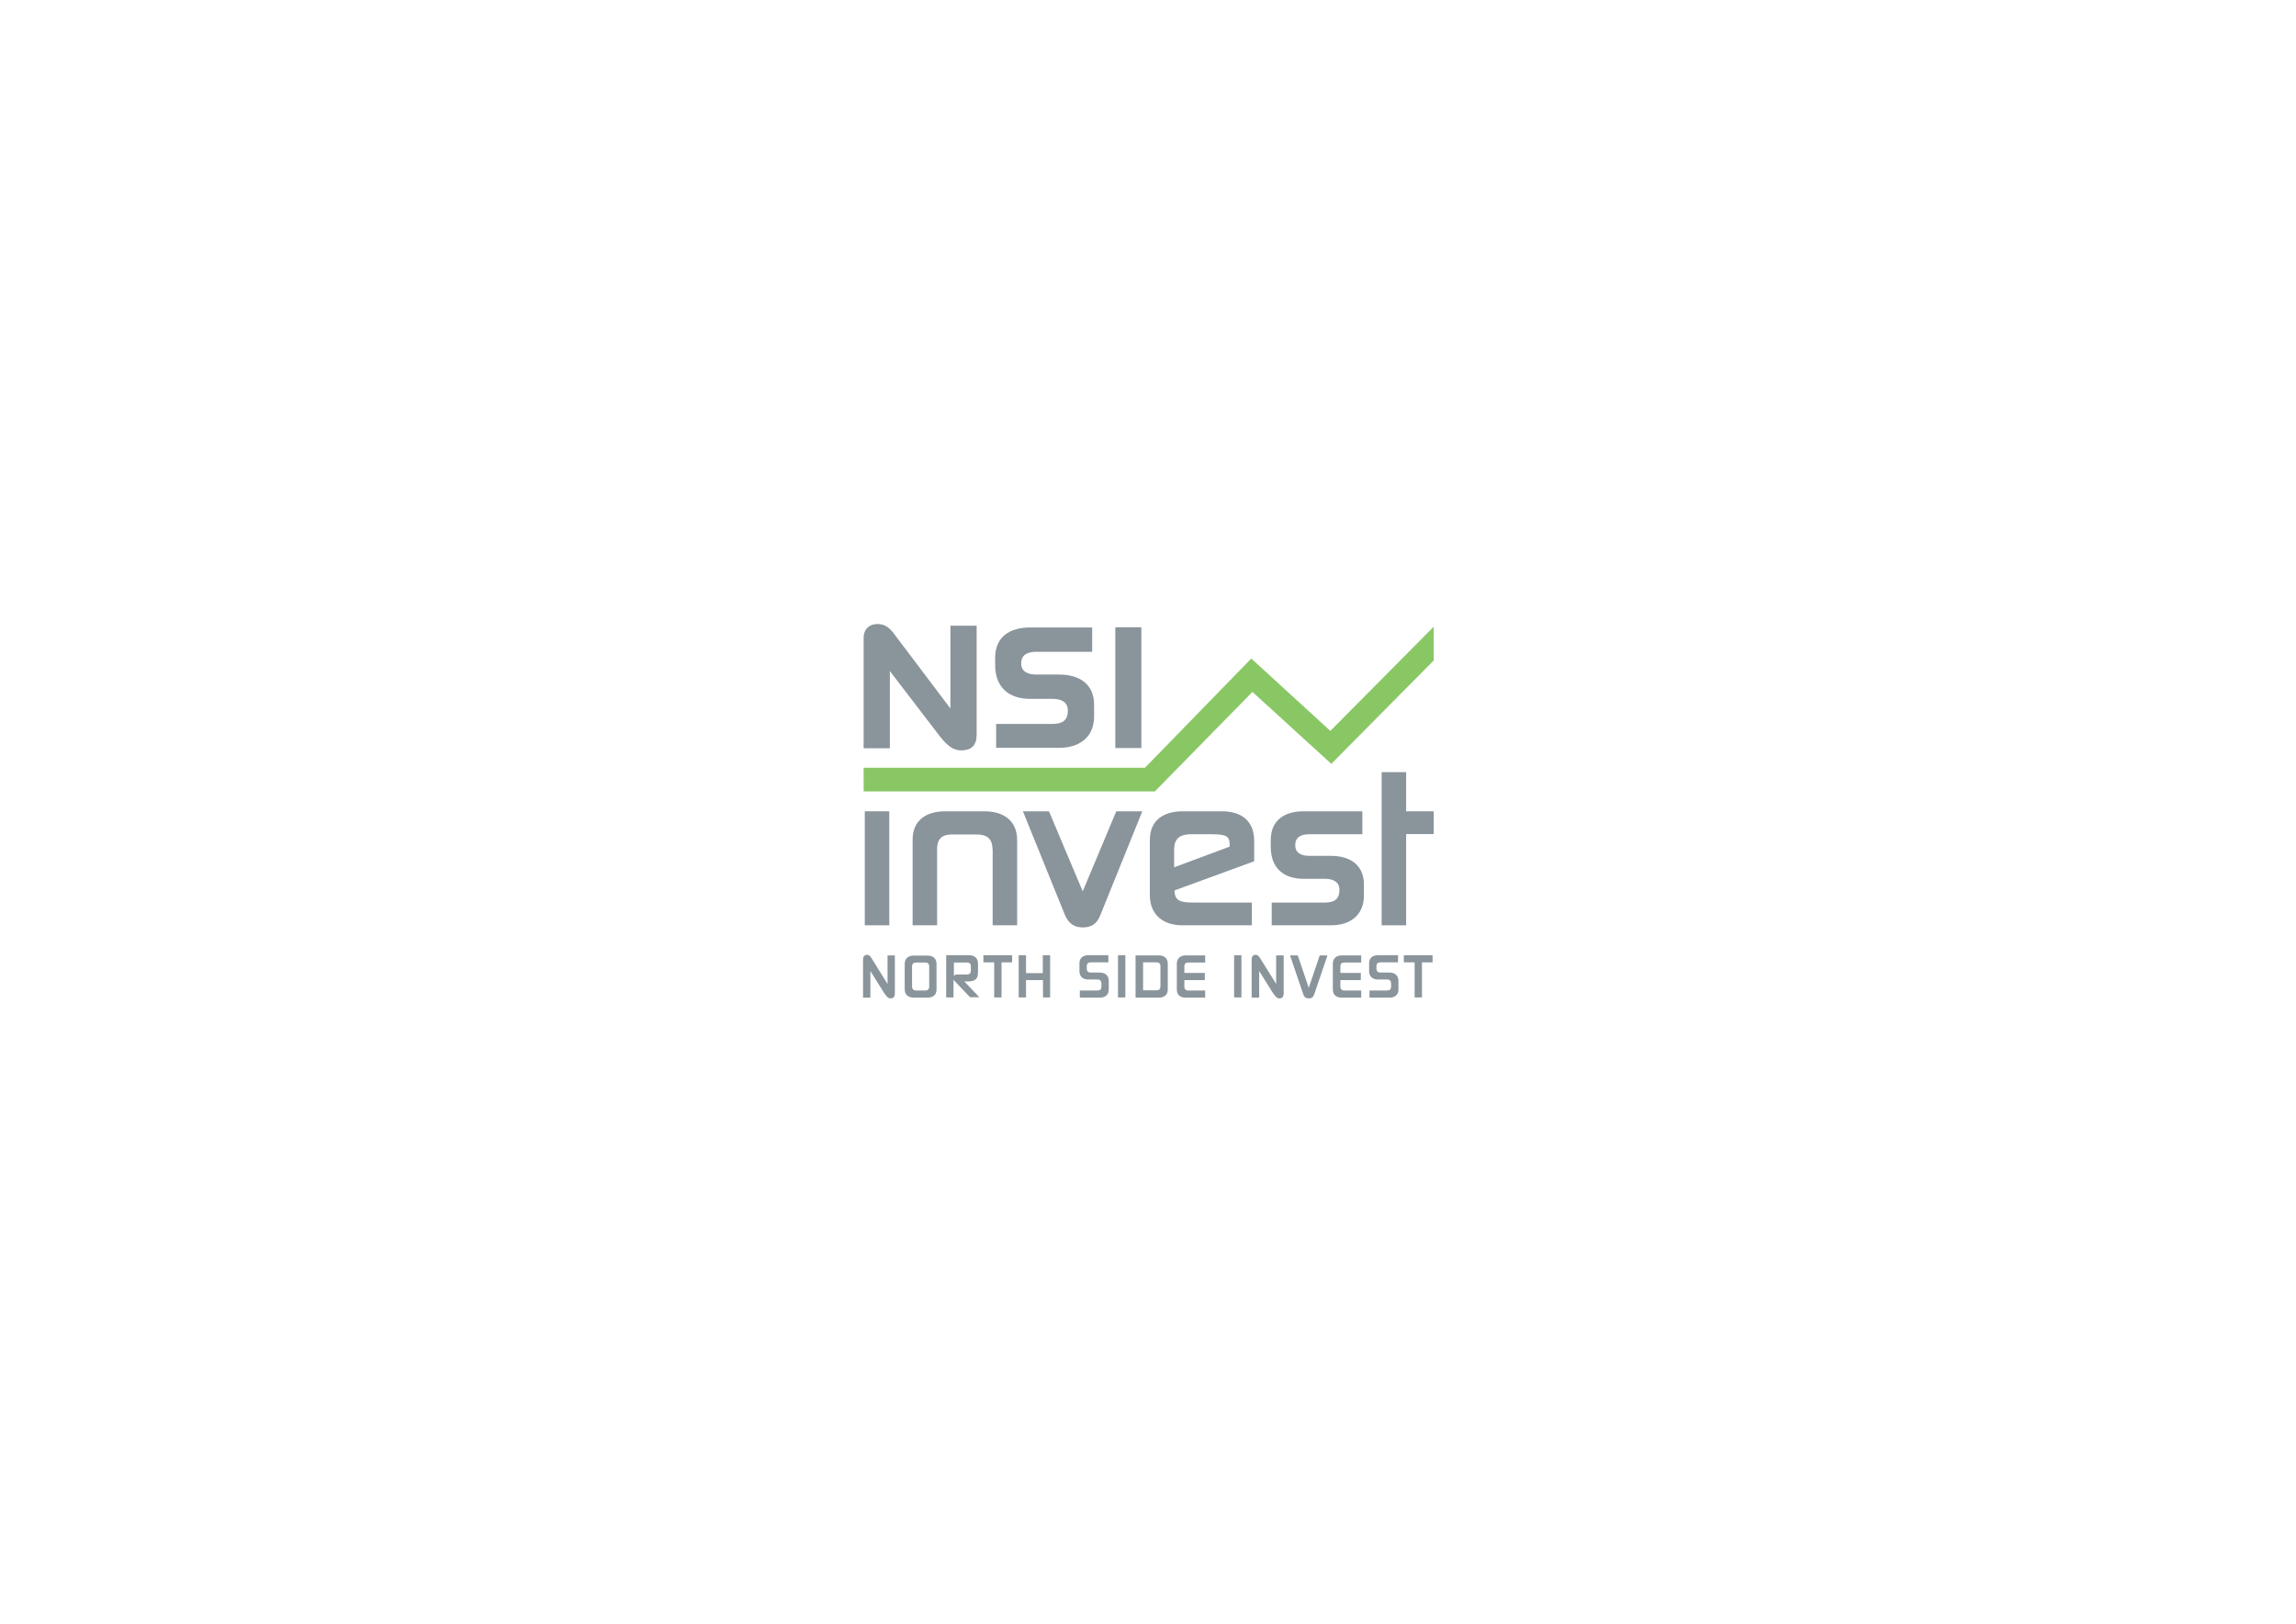
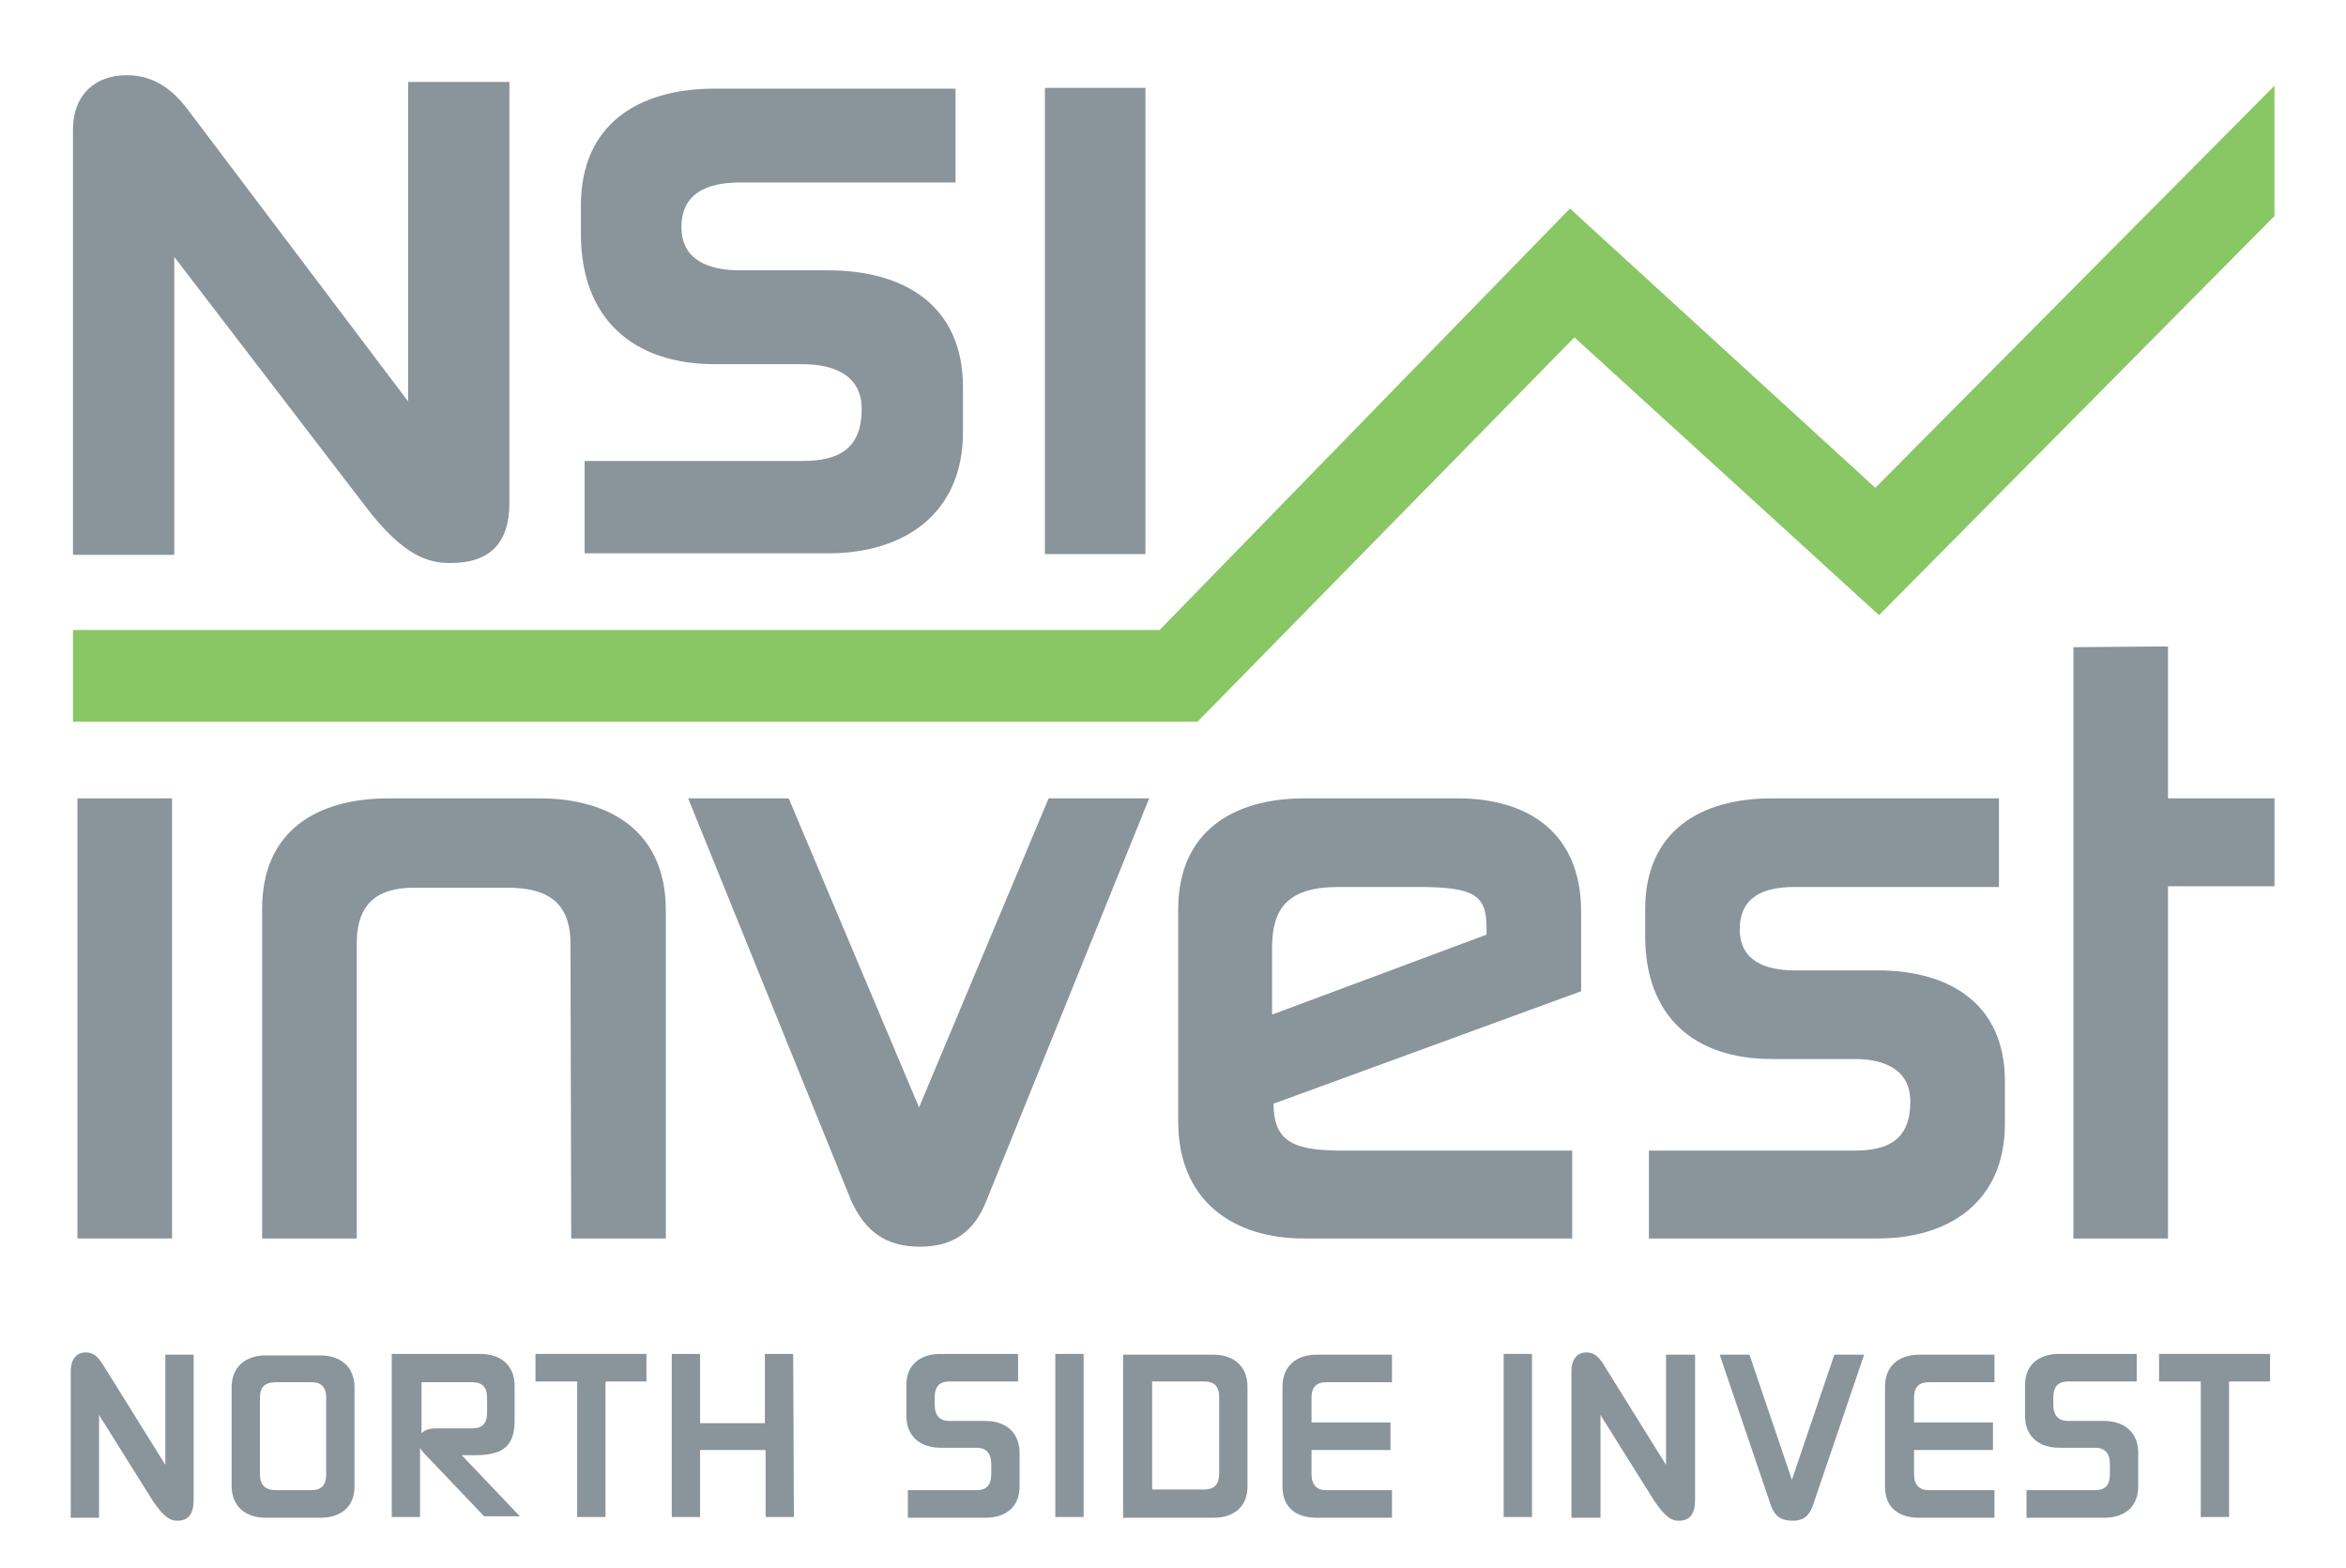
- <svg xmlns="http://www.w3.org/2000/svg" version="1.1" id="Lager_1" x="0px" y="0px" viewBox="0 0 1190.5 841.9" enable-background="new 0 0 1190.5 841.9" xml:space="preserve">
+ <svg xmlns="http://www.w3.org/2000/svg" version="1.1" id="Lager_1" x="0px" y="0px" viewBox="0 0 315 210.5" style="enable-background:new 0 0 315 210.5;" xml:space="preserve">
+   <style type="text/css">
+ 	.st0{fill:#8A949B;}
+ 	.st1{fill:#89C765;}
+ </style>
  <g>
-     <path fill="#8A949B" d="M461.1,479.7h-12.7v-59.1h12.7V479.7z" />
-     <path fill="#8A949B" d="M514.6,440.1c0-5.6-3.2-7.5-8.4-7.5h-12.6c-4.7,0-7.7,1.9-7.7,7.5v39.6h-12.7v-44.3   c0-10.4,7.3-14.8,17-14.8h20.2c9.7,0,17,4.6,17,15v44.1h-12.7V440.1z" />
-     <path fill="#8A949B" d="M570.5,474.5c-1.7,4.4-4.6,6.3-9,6.3c-4.5,0-7.4-2-9.3-6.4l-21.8-53.8h13.5l17.5,41.5l17.4-41.5h13.5   L570.5,474.5z" />
-     <path fill="#8A949B" d="M649.1,479.7h-36c-9.7,0-16.9-5.2-16.9-15.7v-28.5c0-10.4,7.3-14.9,17-14.9h20.5c9.7,0,16.6,4.8,16.6,15.2   v10.7l-41.3,15.1c0,5.4,3.1,6.3,9.5,6.3h30.6V479.7z M608.9,449.6l28.7-10.7V438c0-4.4-1.6-5.5-9.2-5.5h-10.7c-7,0-8.9,3.1-8.9,8.2   V449.6z" />
-     <path fill="#8A949B" d="M659.4,479.7v-11.8H687c4.6,0,7.5-1.5,7.5-6.6c0-4.3-3.5-5.7-7.5-5.7h-11.1c-10.5,0-17-5.8-17-16.5v-3.6   c0-10.4,7.3-14.9,17-14.9h30.5v11.9H679c-4.2,0-7.4,1.3-7.4,5.7c0,4.2,3.4,5.5,7.4,5.5h11.1c9.7,0,17.1,4.5,17.1,14.9v5.7   c0,10.4-7.4,15.4-17.1,15.4H659.4z" />
-     <path fill="#8A949B" d="M729.1,400.2v20.4h14.3v11.8h-14.3v47.3h-12.7v-79.4H729.1z" />
+     <path class="st0" d="M23.1,166.3H10.4v-59.1h12.7V166.3z" />
+     <path class="st0" d="M76.6,126.7c0-5.6-3.2-7.5-8.4-7.5H55.6c-4.7,0-7.7,1.9-7.7,7.5v39.6H35.2V122c0-10.4,7.3-14.8,17-14.8h20.2   c9.7,0,17,4.6,17,15v44.1H76.7L76.6,126.7L76.6,126.7z" />
+     <path class="st0" d="M132.5,161.1c-1.7,4.4-4.6,6.3-9,6.3c-4.5,0-7.4-2-9.3-6.4l-21.8-53.8h13.5l17.5,41.5l17.4-41.5h13.5   L132.5,161.1z" />
+     <path class="st0" d="M211.1,166.3h-36c-9.7,0-16.9-5.2-16.9-15.7v-28.5c0-10.4,7.3-14.9,17-14.9h20.5c9.7,0,16.6,4.8,16.6,15.2   v10.7L171,148.2c0,5.4,3.1,6.3,9.5,6.3h30.6L211.1,166.3L211.1,166.3z M170.9,136.2l28.7-10.7v-0.9c0-4.4-1.6-5.5-9.2-5.5h-10.7   c-7,0-8.9,3.1-8.9,8.2v8.9H170.9z" />
+     <path class="st0" d="M221.4,166.3v-11.8H249c4.6,0,7.5-1.5,7.5-6.6c0-4.3-3.5-5.7-7.5-5.7h-11.1c-10.5,0-17-5.8-17-16.5v-3.6   c0-10.4,7.3-14.9,17-14.9h30.5v11.9H241c-4.2,0-7.4,1.3-7.4,5.7c0,4.2,3.4,5.5,7.4,5.5h11.1c9.7,0,17.1,4.5,17.1,14.9v5.7   c0,10.4-7.4,15.4-17.1,15.4H221.4z" />
+     <path class="st0" d="M291.1,86.8v20.4h14.3V119h-14.3v47.3h-12.7V86.9L291.1,86.8L291.1,86.8z" />
  </g>
  <g>
-     <path fill="#8A949B" d="M506.4,324.4v56.5c0,5.4-2.6,8.1-7.9,8.1c-2.8,0-6.2-0.7-11.5-7.7l-25.6-33.4v40h-13.6v-57.1   c0-4.7,3-7.3,7.2-7.3c2.7,0,5.5,1,8.2,4.6l29.6,39.2v-42.9H506.4z" />
+     <path class="st0" d="M68.4,11v56.5c0,5.4-2.6,8.1-7.9,8.1c-2.8,0-6.2-0.7-11.5-7.7L23.4,34.5v40H9.8V17.4c0-4.7,3-7.3,7.2-7.3   c2.7,0,5.5,1,8.2,4.6l29.6,39.2V11L68.4,11L68.4,11z" />
  </g>
  <g>
-     <path fill="#8A949B" d="M516.5,387.8v-12.5h29.2c4.9,0,8-1.6,8-7c0-4.5-3.7-6-8-6H534c-11.1,0-18-6.2-18-17.5V341   c0-11,7.8-15.7,18-15.7h32.3v12.6h-28.9c-4.4,0-7.9,1.4-7.9,6c0,4.4,3.6,5.8,7.9,5.8h11.8c10.2,0,18.1,4.7,18.1,15.7v6   c0,11-7.9,16.3-18.1,16.3H516.5z" />
-     <path fill="#8A949B" d="M591.8,387.8h-13.5v-62.6h13.5V387.8z" />
+     <path class="st0" d="M78.5,74.4V61.9h29.2c4.9,0,8-1.6,8-7c0-4.5-3.7-6-8-6H96c-11.1,0-18-6.2-18-17.5v-3.8c0-11,7.8-15.7,18-15.7   h32.3v12.6H99.4c-4.4,0-7.9,1.4-7.9,6c0,4.4,3.6,5.8,7.9,5.8h11.8c10.2,0,18.1,4.7,18.1,15.7v6c0,11-7.9,16.3-18.1,16.3H78.5V74.4z   " />
+     <path class="st0" d="M153.8,74.4h-13.5V11.8h13.5V74.4z" />
  </g>
-   <polygon fill="#89C765" points="743.4,324.9 743.4,342.4 690.3,396 649.4,358.7 598.8,410.3 447.8,410.3 447.8,398 593.7,398   648.8,341.4 689.8,378.9 " />
+   <polygon class="st1" points="305.4,11.5 305.4,29 252.3,82.6 211.4,45.3 160.8,96.9 9.8,96.9 9.8,84.6 155.7,84.6 210.8,28   251.8,65.5 " />
  <g>
-     <path fill="#8A949B" d="M464,495.3v19.5c0,1.9-0.7,2.8-2.2,2.8c-0.8,0-1.7-0.3-3.3-2.7l-7.2-11.5v13.8h-3.8v-19.7   c0-1.6,0.8-2.5,2-2.5c0.8,0,1.5,0.3,2.3,1.6l8.4,13.5v-14.8H464z" />
-     <path fill="#8A949B" d="M485.6,513c0,2.8-1.9,4.2-4.6,4.2h-7.3c-2.7,0-4.6-1.5-4.6-4.3v-13.2c0-2.8,1.9-4.3,4.6-4.3h7.3   c2.7,0,4.6,1.5,4.6,4.3V513z M472.9,511.3c0,1.5,0.7,2.2,2.2,2.2h4.7c1.3,0,2-0.6,2-2.2v-10.2c0-1.5-0.7-2.1-2-2.1h-4.7   c-1.5,0-2.2,0.6-2.2,2.1V511.3z" />
-     <path fill="#8A949B" d="M495,508.6c-0.3-0.3-0.5-0.6-0.6-0.8v9.3h-3.8v-21.9h11.9c2.7,0,4.6,1.5,4.6,4.3v4.5c0,3.2-1.1,4.8-5.3,4.8   H500l7.8,8.2H503L495,508.6z M494.5,506c0.3-0.5,1.1-0.8,1.9-0.8h5c1.3,0,2-0.6,2-2.1v-2c0-1.5-0.7-2.1-2-2.1h-6.8V506z" />
-     <path fill="#8A949B" d="M519.3,498.9v18.2h-3.8v-18.2h-5.6v-3.7h14.9v3.7H519.3z" />
-     <path fill="#8A949B" d="M544.6,517.1h-3.8v-9H532v9h-3.8v-21.9h3.8v9.3h8.7v-9.3h3.8V517.1z" />
-     <path fill="#8A949B" d="M570.3,504.2c2.7,0,4.6,1.5,4.6,4.3v4.5c0,2.8-1.9,4.2-4.6,4.2h-10.4v-3.7h9.2c1.3,0,2-0.6,2-2.2V510   c0-1.5-0.7-2.2-2-2.2h-4.8c-2.7,0-4.6-1.5-4.6-4.3v-4.1c0-2.8,1.9-4.2,4.6-4.2h10.4v3.7h-9.2c-1.3,0-2,0.6-2,2.2v0.9   c0,1.5,0.7,2.2,2,2.2H570.3z" />
-     <path fill="#8A949B" d="M583.5,517.1h-3.8v-21.9h3.8V517.1z" />
-     <path fill="#8A949B" d="M588.8,495.3h12.1c2.7,0,4.6,1.5,4.6,4.3V513c0,2.8-1.9,4.2-4.6,4.2h-12.1V495.3z M592.7,498.9v14.5h7   c1.3,0,2-0.6,2-2.2v-10.2c0-1.5-0.7-2.1-2-2.1H592.7z" />
-     <path fill="#8A949B" d="M614.1,508v3.3c0,1.5,0.7,2.2,2,2.2h8.8v3.7h-10.1c-2.7,0-4.6-1.3-4.6-4.2v-13.4c0-2.8,1.9-4.3,4.6-4.3   h10.1v3.7h-8.8c-1.3,0-2,0.6-2,2.1v3.3h10.6v3.7H614.1z" />
-     <path fill="#8A949B" d="M643.7,517.1h-3.8v-21.9h3.8V517.1z" />
-     <path fill="#8A949B" d="M665.6,495.3v19.5c0,1.9-0.7,2.8-2.2,2.8c-0.8,0-1.7-0.3-3.3-2.7l-7.2-11.5v13.8H649v-19.7   c0-1.6,0.8-2.5,2-2.5c0.8,0,1.5,0.3,2.3,1.6l8.4,13.5v-14.8H665.6z" />
-     <path fill="#8A949B" d="M681.4,515.6c-0.5,1.4-1.3,2-2.7,2c-1.5,0-2.4-0.6-2.9-2l-6.9-20.3h4l5.7,16.8l5.7-16.8h4L681.4,515.6z" />
-     <path fill="#8A949B" d="M695,508v3.3c0,1.5,0.7,2.2,2,2.2h8.8v3.7h-10.1c-2.7,0-4.6-1.3-4.6-4.2v-13.4c0-2.8,1.9-4.3,4.6-4.3h10.1   v3.7H697c-1.3,0-2,0.6-2,2.1v3.3h10.6v3.7H695z" />
-     <path fill="#8A949B" d="M720.5,504.2c2.7,0,4.6,1.5,4.6,4.3v4.5c0,2.8-1.9,4.2-4.6,4.2h-10.4v-3.7h9.2c1.3,0,2-0.6,2-2.2V510   c0-1.5-0.7-2.2-2-2.2h-4.8c-2.7,0-4.6-1.5-4.6-4.3v-4.1c0-2.8,1.9-4.2,4.6-4.2h10.4v3.7h-9.2c-1.3,0-2,0.6-2,2.2v0.9   c0,1.5,0.7,2.2,2,2.2H720.5z" />
-     <path fill="#8A949B" d="M737.3,498.9v18.2h-3.8v-18.2h-5.6v-3.7h14.9v3.7H737.3z" />
+     <path class="st0" d="M26,181.9v19.5c0,1.9-0.7,2.8-2.2,2.8c-0.8,0-1.7-0.3-3.3-2.7L13.3,190v13.8H9.5v-19.7c0-1.6,0.8-2.5,2-2.5   c0.8,0,1.5,0.3,2.3,1.6l8.4,13.5v-14.8L26,181.9L26,181.9z" />
+     <path class="st0" d="M47.6,199.6c0,2.8-1.9,4.2-4.6,4.2h-7.3c-2.7,0-4.6-1.5-4.6-4.3v-13.2c0-2.8,1.9-4.3,4.6-4.3H43   c2.7,0,4.6,1.5,4.6,4.3V199.6z M34.9,197.9c0,1.5,0.7,2.2,2.2,2.2h4.7c1.3,0,2-0.6,2-2.2v-10.2c0-1.5-0.7-2.1-2-2.1h-4.7   c-1.5,0-2.2,0.6-2.2,2.1V197.9z" />
+     <path class="st0" d="M57,195.2c-0.3-0.3-0.5-0.6-0.6-0.8v9.3h-3.8v-21.9h11.9c2.7,0,4.6,1.5,4.6,4.3v4.5c0,3.2-1.1,4.8-5.3,4.8H62   l7.8,8.2H65L57,195.2z M56.5,192.6c0.3-0.5,1.1-0.8,1.9-0.8h5c1.3,0,2-0.6,2-2.1v-2c0-1.5-0.7-2.1-2-2.1h-6.8v7H56.5z" />
+     <path class="st0" d="M81.3,185.5v18.2h-3.8v-18.2h-5.6v-3.7h14.9v3.7L81.3,185.5L81.3,185.5z" />
+     <path class="st0" d="M106.6,203.7h-3.8v-9H94v9h-3.8v-21.9H94v9.3h8.7v-9.3h3.8L106.6,203.7L106.6,203.7z" />
+     <path class="st0" d="M132.3,190.8c2.7,0,4.6,1.5,4.6,4.3v4.5c0,2.8-1.9,4.2-4.6,4.2h-10.4v-3.7h9.2c1.3,0,2-0.6,2-2.2v-1.3   c0-1.5-0.7-2.2-2-2.2h-4.8c-2.7,0-4.6-1.5-4.6-4.3V186c0-2.8,1.9-4.2,4.6-4.2h10.4v3.7h-9.2c-1.3,0-2,0.6-2,2.2v0.9   c0,1.5,0.7,2.2,2,2.2H132.3z" />
+     <path class="st0" d="M145.5,203.7h-3.8v-21.9h3.8V203.7z" />
+     <path class="st0" d="M150.8,181.9h12.1c2.7,0,4.6,1.5,4.6,4.3v13.4c0,2.8-1.9,4.2-4.6,4.2h-12.1V181.9z M154.7,185.5V200h7   c1.3,0,2-0.6,2-2.2v-10.2c0-1.5-0.7-2.1-2-2.1H154.7z" />
+     <path class="st0" d="M176.1,194.6v3.3c0,1.5,0.7,2.2,2,2.2h8.8v3.7h-10.1c-2.7,0-4.6-1.3-4.6-4.2v-13.4c0-2.8,1.9-4.3,4.6-4.3h10.1   v3.7h-8.8c-1.3,0-2,0.6-2,2.1v3.3h10.6v3.7h-10.6V194.6z" />
+     <path class="st0" d="M205.7,203.7h-3.8v-21.9h3.8V203.7z" />
+     <path class="st0" d="M227.6,181.9v19.5c0,1.9-0.7,2.8-2.2,2.8c-0.8,0-1.7-0.3-3.3-2.7l-7.2-11.5v13.8H211v-19.7   c0-1.6,0.8-2.5,2-2.5c0.8,0,1.5,0.3,2.3,1.6l8.4,13.5v-14.8L227.6,181.9L227.6,181.9z" />
+     <path class="st0" d="M243.4,202.2c-0.5,1.4-1.3,2-2.7,2c-1.5,0-2.4-0.6-2.9-2l-6.9-20.3h4l5.7,16.8l5.7-16.8h4L243.4,202.2z" />
+     <path class="st0" d="M257,194.6v3.3c0,1.5,0.7,2.2,2,2.2h8.8v3.7h-10.1c-2.7,0-4.6-1.3-4.6-4.2v-13.4c0-2.8,1.9-4.3,4.6-4.3h10.1   v3.7H259c-1.3,0-2,0.6-2,2.1v3.3h10.6v3.7H257V194.6z" />
+     <path class="st0" d="M282.5,190.8c2.7,0,4.6,1.5,4.6,4.3v4.5c0,2.8-1.9,4.2-4.6,4.2h-10.4v-3.7h9.2c1.3,0,2-0.6,2-2.2v-1.3   c0-1.5-0.7-2.2-2-2.2h-4.8c-2.7,0-4.6-1.5-4.6-4.3V186c0-2.8,1.9-4.2,4.6-4.2h10.4v3.7h-9.2c-1.3,0-2,0.6-2,2.2v0.9   c0,1.5,0.7,2.2,2,2.2H282.5z" />
+     <path class="st0" d="M299.3,185.5v18.2h-3.8v-18.2h-5.6v-3.7h14.9v3.7L299.3,185.5L299.3,185.5z" />
  </g>
</svg>
